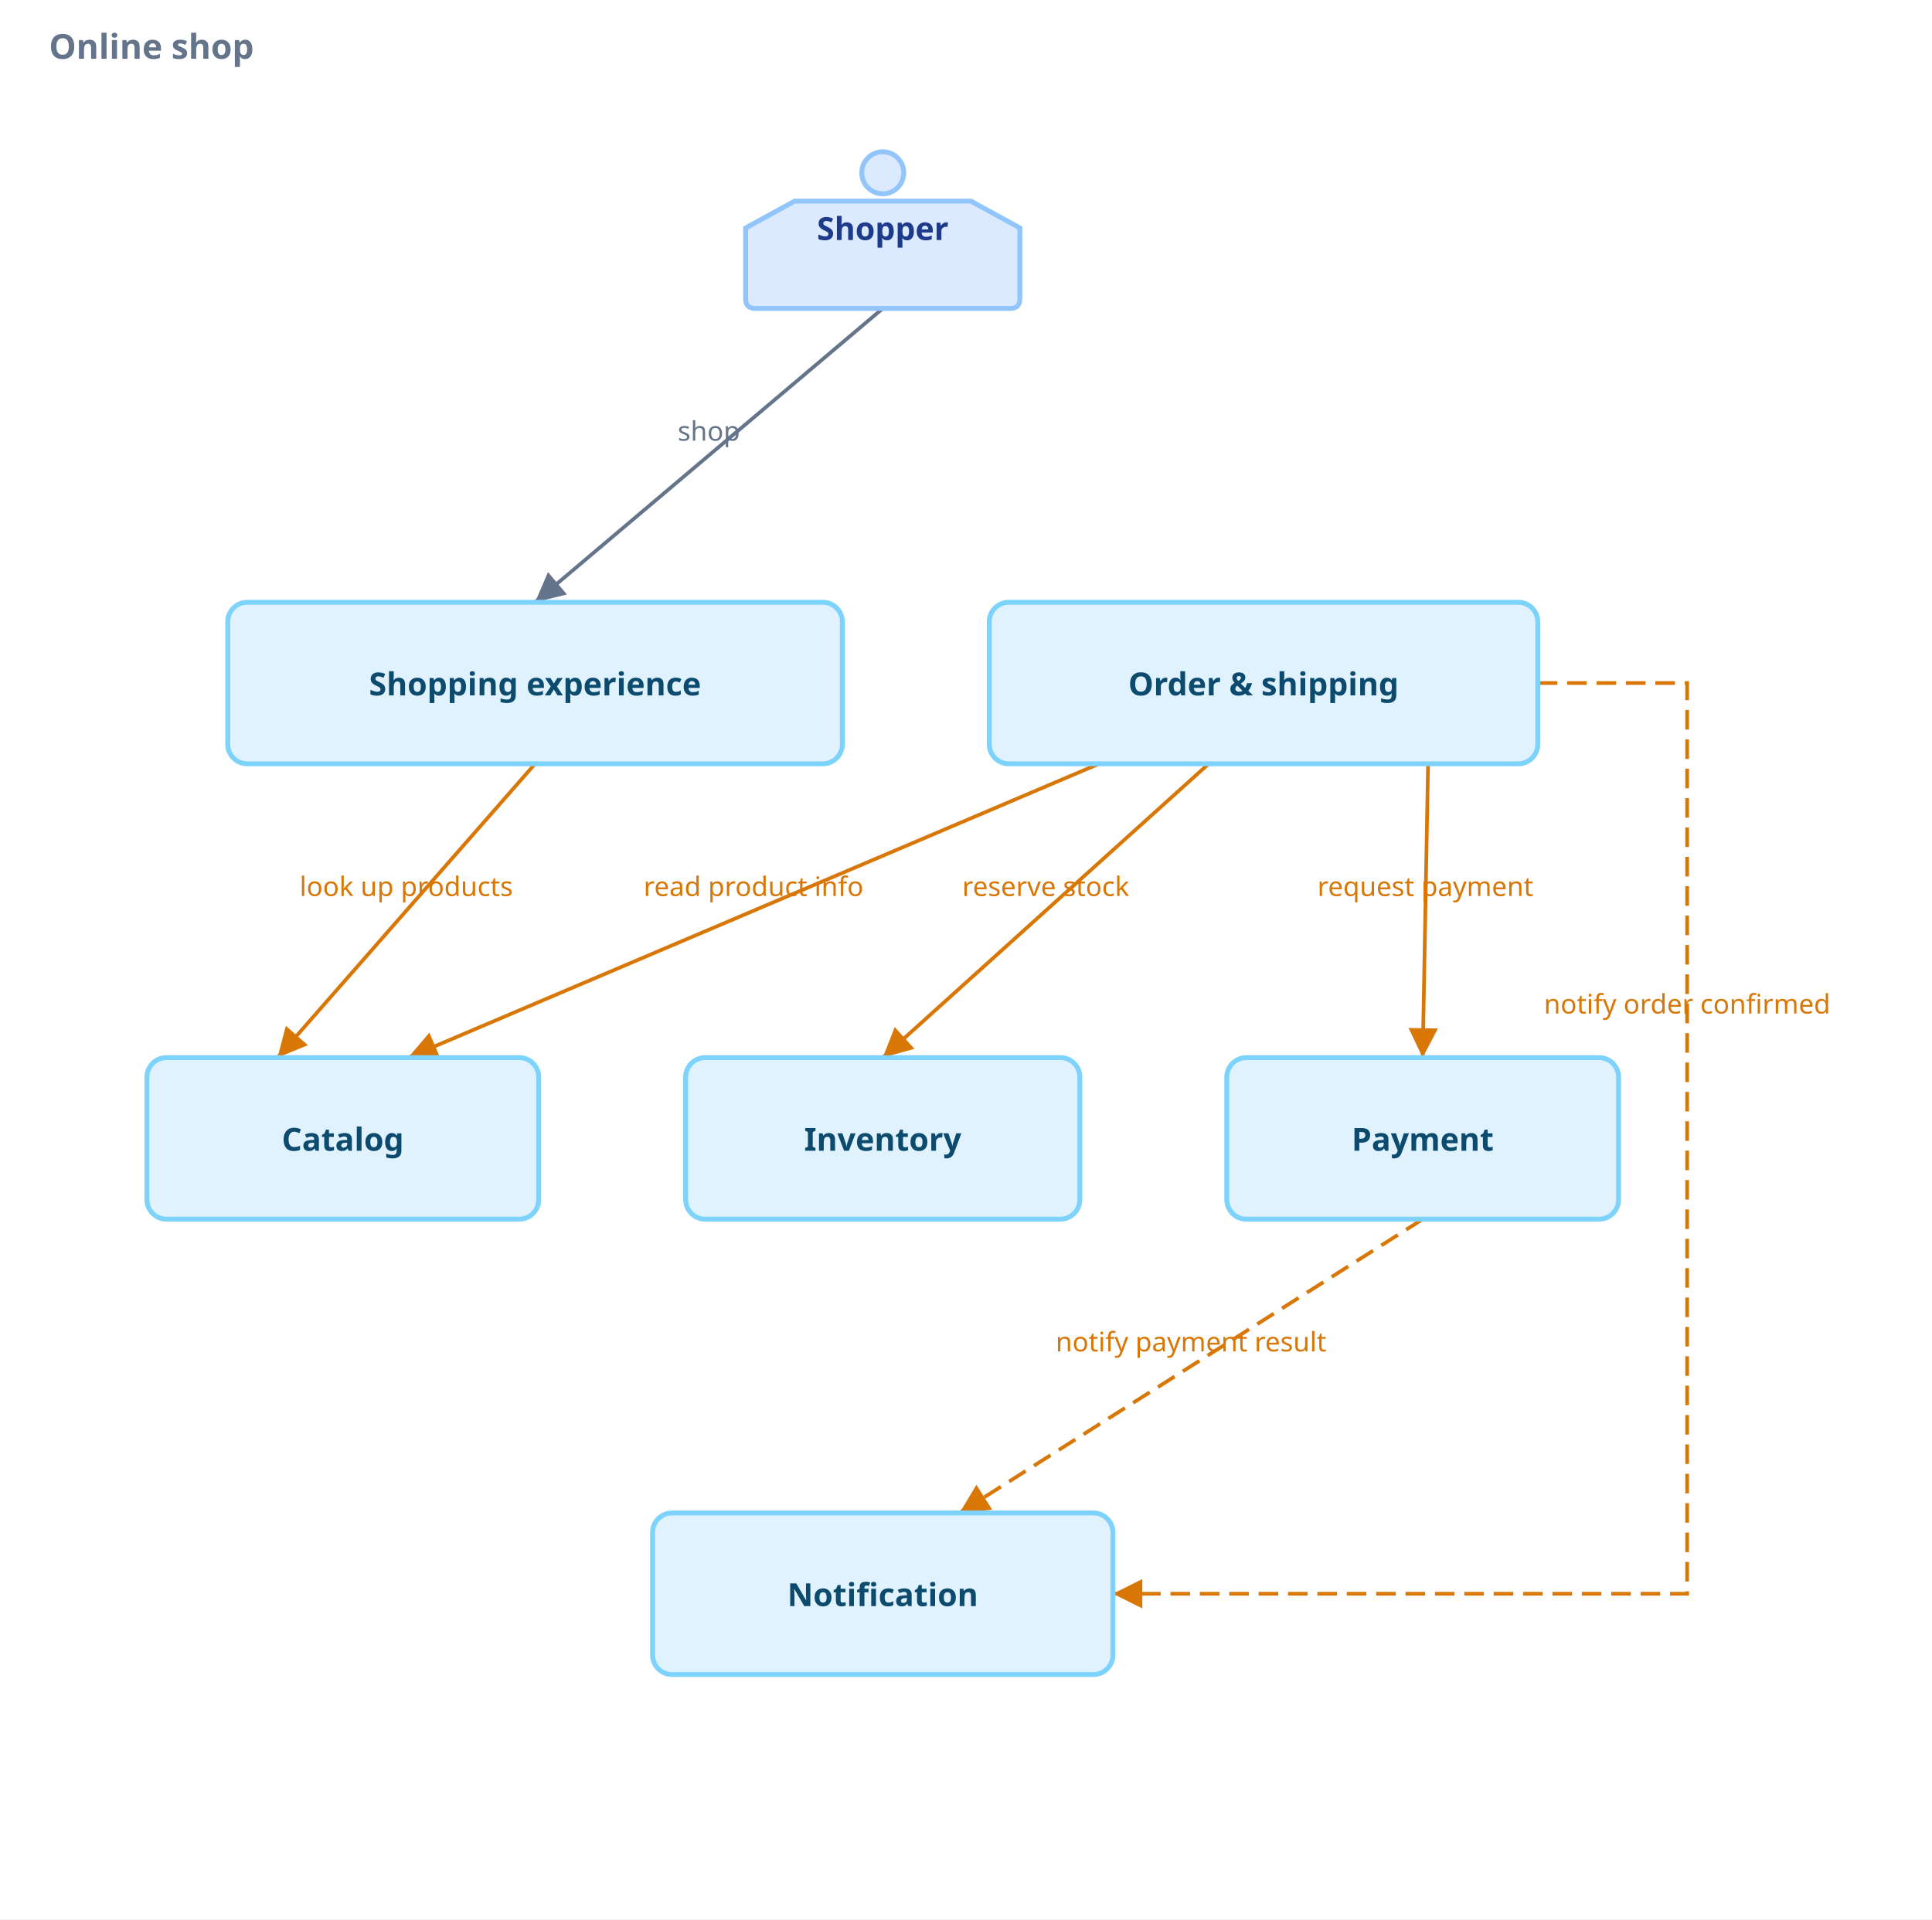
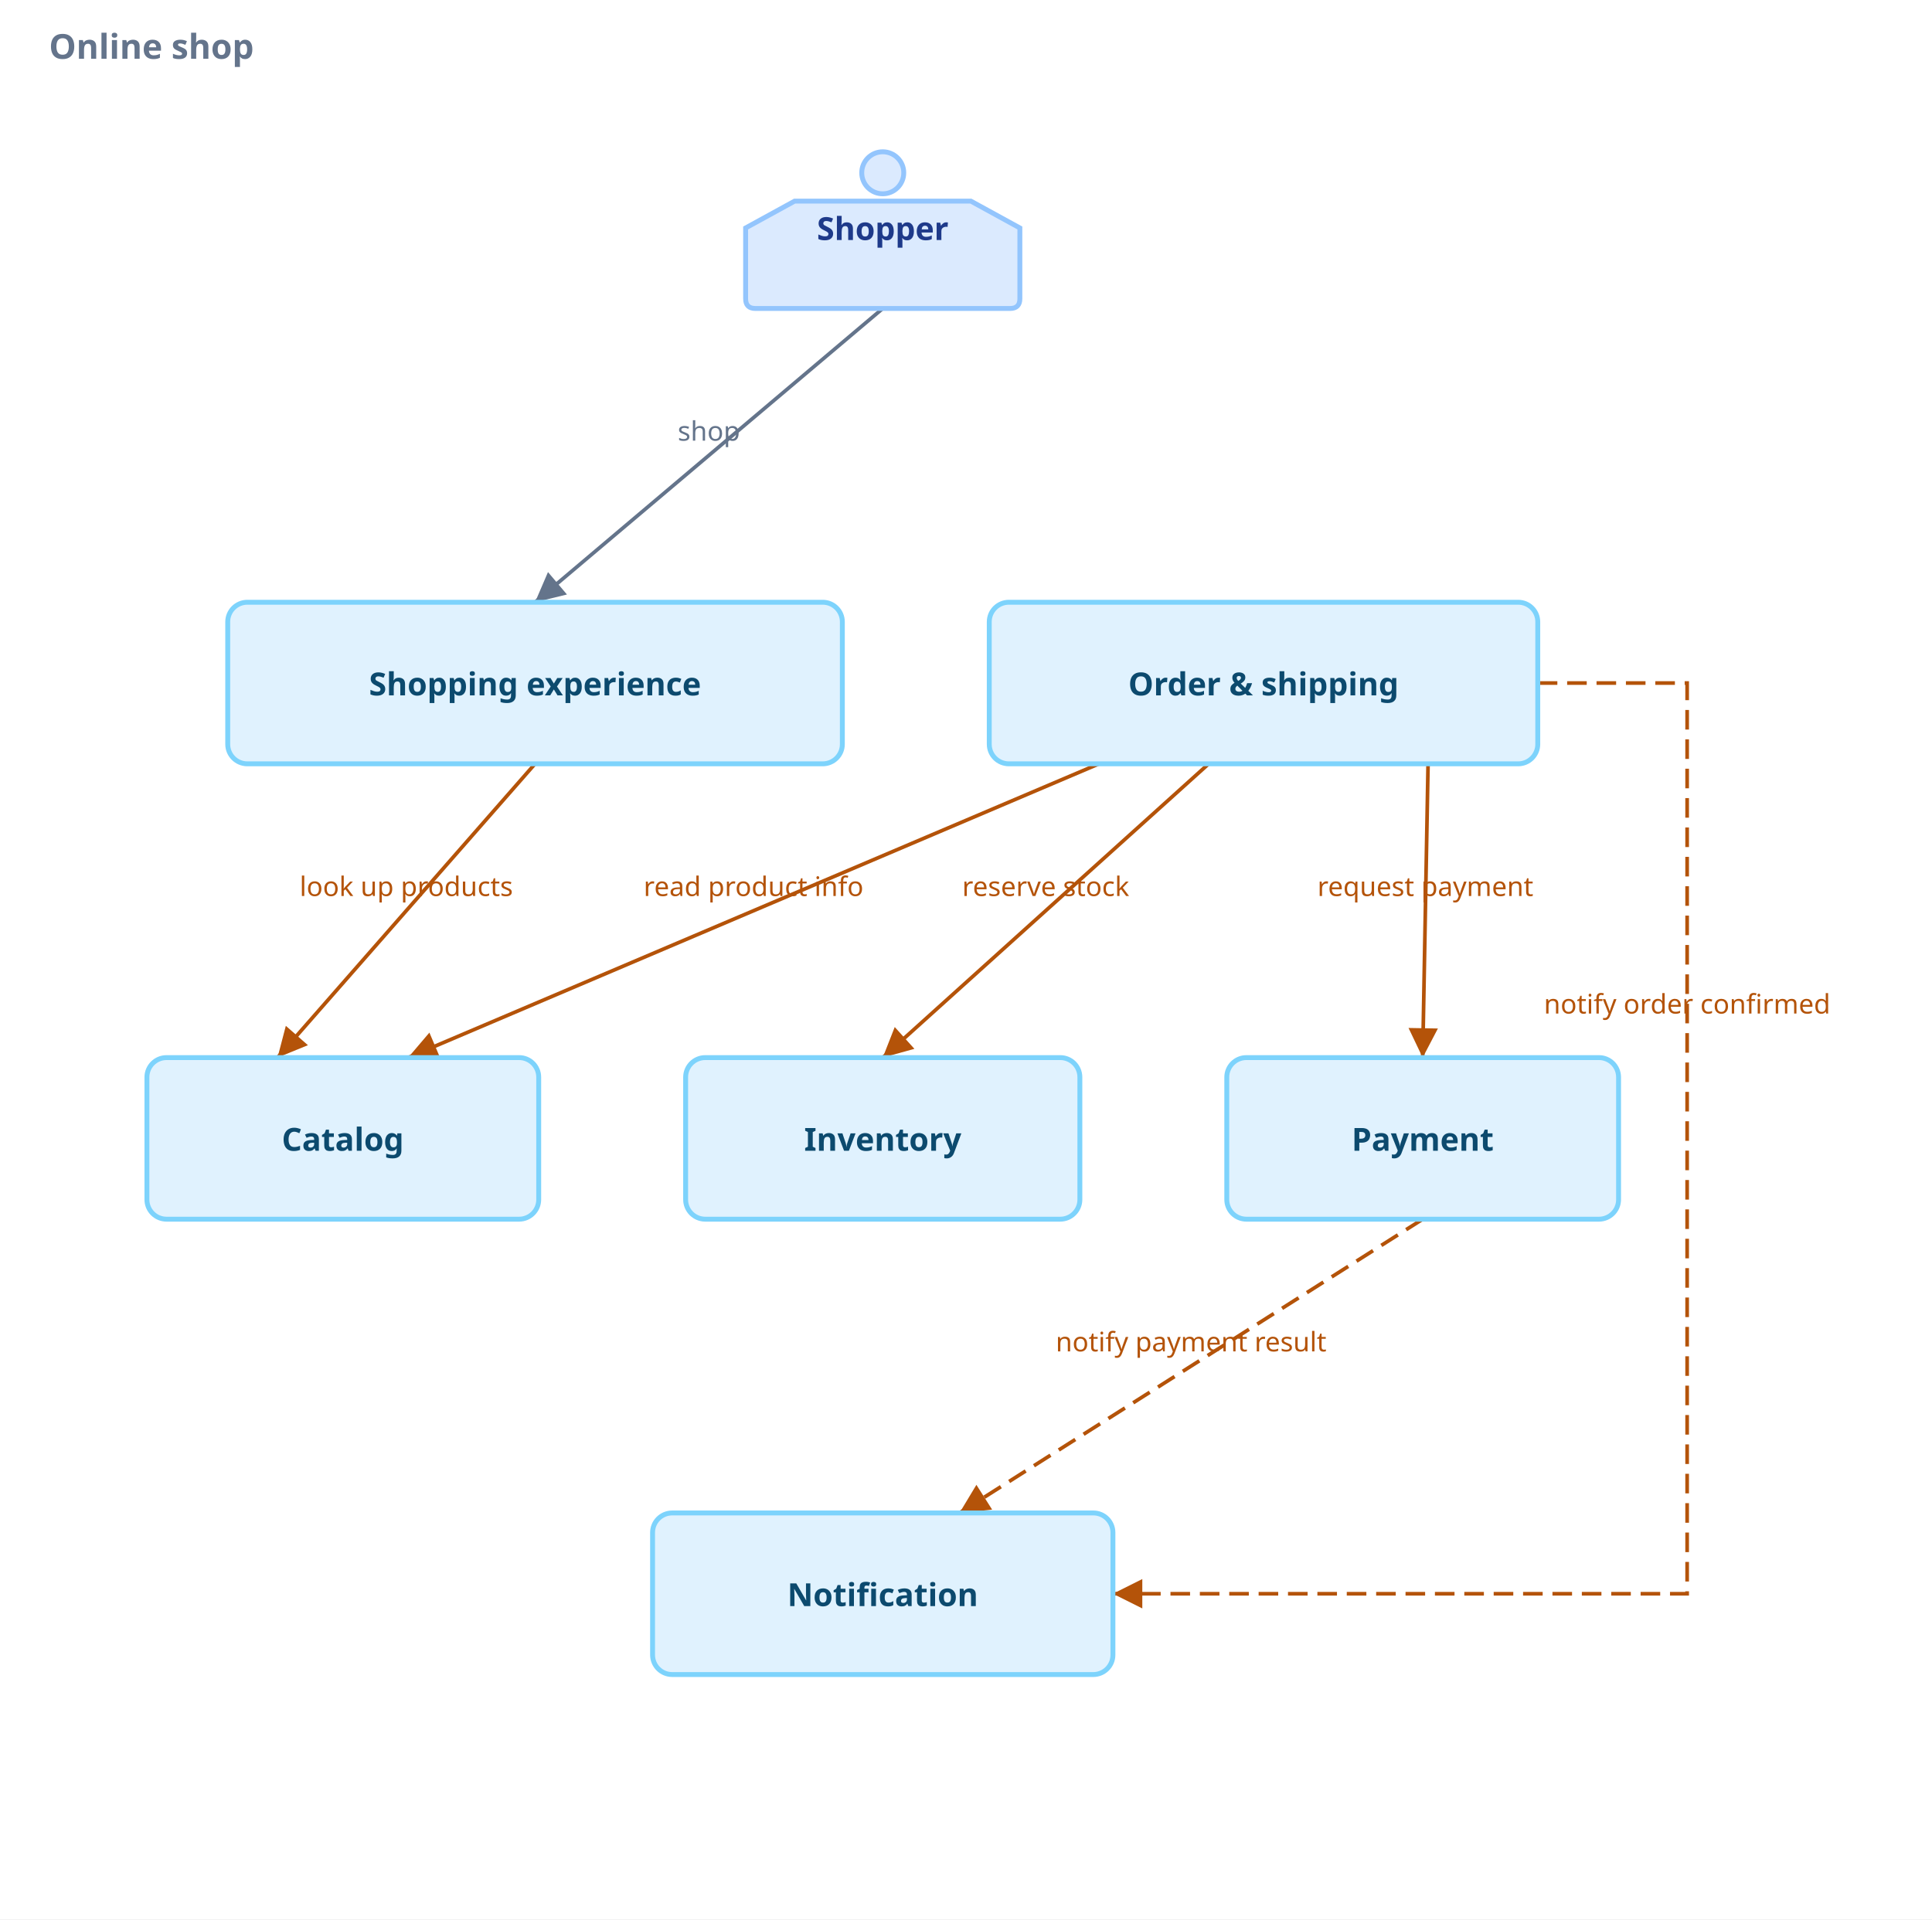
<svg xmlns="http://www.w3.org/2000/svg" viewBox="0 0 789 784" width="789" height="784">
  <defs>
    <marker id="arrow-default" viewBox="0 0 10 10" refX="10" refY="5" markerWidth="8" markerHeight="8" orient="auto-start-reverse">
      <path d="M 0 0 L 10 5 L 0 10 z" fill="#64748B" />
    </marker>
    <marker id="arrow-0" viewBox="0 0 10 10" refX="10" refY="5" markerWidth="8" markerHeight="8" orient="auto-start-reverse">
-       <path d="M 0 0 L 10 5 L 0 10 z" fill="#D97706" />
+       <path d="M 0 0 L 10 5 L 0 10 z" fill="#B45309" />
    </marker>
  </defs>
  <rect width="789" height="784" fill="#FFFFFF" rx="0" />
  <text x="20" y="24" fill="#64748B" font-size="14px" font-family="sans-serif" font-weight="bold">Online shop</text>
  <g class="edges">
    <g data-edge-from="Customer" data-edge-to="ShoppingService" data-edge-kind="sync" data-edge-canonical-id="Customer-&gt;ShoppingService" data-edge-label="shop" class="krs-edge krs-edge--interactive">
      <line x1="360.5" y1="126" x2="218.5" y2="246" stroke="transparent" stroke-width="14" stroke-linecap="butt" class="krs-edge__hitline" />
      <line x1="360.5" y1="126" x2="218.5" y2="246" stroke="#64748B" stroke-width="1.5" marker-end="url(#arrow-default)" />
      <text x="289.5" y="180" text-anchor="middle" fill="#64748B" font-size="11px" font-family="sans-serif">shop</text>
    </g>
    <g data-edge-from="ShoppingService" data-edge-to="CatalogService" data-edge-kind="sync" data-edge-canonical-id="ShoppingService-&gt;CatalogService" data-edge-label="look up products" class="krs-edge krs-edge--interactive">
      <line x1="218.5" y1="312" x2="113.333" y2="432" stroke="transparent" stroke-width="14" stroke-linecap="butt" class="krs-edge__hitline" />
-       <line x1="218.5" y1="312" x2="113.333" y2="432" stroke="#D97706" stroke-width="1.5" marker-end="url(#arrow-0)" />
-       <text x="165.917" y="366" text-anchor="middle" fill="#D97706" font-size="11px" font-family="sans-serif">look up products</text>
+       <line x1="218.5" y1="312" x2="113.333" y2="432" stroke="#B45309" stroke-width="1.5" marker-end="url(#arrow-0)" />
+       <text x="165.917" y="366" text-anchor="middle" fill="#B45309" font-size="11px" font-family="sans-serif">look up products</text>
    </g>
    <g data-edge-from="OrderService" data-edge-to="CatalogService" data-edge-kind="sync" data-edge-canonical-id="OrderService-&gt;CatalogService" data-edge-label="read product info" class="krs-edge krs-edge--interactive">
      <line x1="448.8" y1="312" x2="166.667" y2="432" stroke="transparent" stroke-width="14" stroke-linecap="butt" class="krs-edge__hitline" />
-       <line x1="448.8" y1="312" x2="166.667" y2="432" stroke="#D97706" stroke-width="1.5" marker-end="url(#arrow-0)" />
-       <text x="307.733" y="366" text-anchor="middle" fill="#D97706" font-size="11px" font-family="sans-serif">read product info</text>
+       <line x1="448.8" y1="312" x2="166.667" y2="432" stroke="#B45309" stroke-width="1.5" marker-end="url(#arrow-0)" />
+       <text x="307.733" y="366" text-anchor="middle" fill="#B45309" font-size="11px" font-family="sans-serif">read product info</text>
    </g>
    <g data-edge-from="OrderService" data-edge-to="InventoryService" data-edge-kind="sync" data-edge-canonical-id="OrderService-&gt;InventoryService" data-edge-label="reserve stock" class="krs-edge krs-edge--interactive">
      <line x1="493.6" y1="312" x2="360.5" y2="432" stroke="transparent" stroke-width="14" stroke-linecap="butt" class="krs-edge__hitline" />
-       <line x1="493.6" y1="312" x2="360.5" y2="432" stroke="#D97706" stroke-width="1.5" marker-end="url(#arrow-0)" />
-       <text x="427.05" y="366" text-anchor="middle" fill="#D97706" font-size="11px" font-family="sans-serif">reserve stock</text>
+       <line x1="493.6" y1="312" x2="360.5" y2="432" stroke="#B45309" stroke-width="1.5" marker-end="url(#arrow-0)" />
+       <text x="427.05" y="366" text-anchor="middle" fill="#B45309" font-size="11px" font-family="sans-serif">reserve stock</text>
    </g>
    <g data-edge-from="OrderService" data-edge-to="PaymentService" data-edge-kind="sync" data-edge-canonical-id="OrderService-&gt;PaymentService" data-edge-label="request payment" class="krs-edge krs-edge--interactive">
      <line x1="583.2" y1="312" x2="581" y2="432" stroke="transparent" stroke-width="14" stroke-linecap="butt" class="krs-edge__hitline" />
-       <line x1="583.2" y1="312" x2="581" y2="432" stroke="#D97706" stroke-width="1.5" marker-end="url(#arrow-0)" />
-       <text x="582.1" y="366" text-anchor="middle" fill="#D97706" font-size="11px" font-family="sans-serif">request payment</text>
+       <line x1="583.2" y1="312" x2="581" y2="432" stroke="#B45309" stroke-width="1.5" marker-end="url(#arrow-0)" />
+       <text x="582.1" y="366" text-anchor="middle" fill="#B45309" font-size="11px" font-family="sans-serif">request payment</text>
    </g>
    <g data-edge-from="OrderService" data-edge-to="NotificationService" data-edge-kind="async" data-edge-canonical-id="OrderService--&gt;NotificationService" data-edge-label="notify order confirmed" class="krs-edge krs-edge--interactive">
      <polyline points="628,279 689,279 689,651 454.5,651" fill="none" stroke="transparent" stroke-width="14" stroke-linecap="butt" class="krs-edge__hitline" />
-       <polyline points="628,279 689,279 689,651 454.5,651" fill="none" stroke="#D97706" stroke-width="1.5" stroke-dasharray="8 4" marker-end="url(#arrow-0)" />
-       <text x="689" y="414" text-anchor="middle" fill="#D97706" font-size="11px" font-family="sans-serif">notify order confirmed</text>
+       <polyline points="628,279 689,279 689,651 454.5,651" fill="none" stroke="#B45309" stroke-width="1.5" stroke-dasharray="8 4" marker-end="url(#arrow-0)" />
+       <text x="689" y="414" text-anchor="middle" fill="#B45309" font-size="11px" font-family="sans-serif">notify order confirmed</text>
    </g>
    <g data-edge-from="PaymentService" data-edge-to="NotificationService" data-edge-kind="async" data-edge-canonical-id="PaymentService--&gt;NotificationService" data-edge-label="notify payment result" class="krs-edge krs-edge--interactive">
      <line x1="581" y1="498" x2="391.833" y2="618" stroke="transparent" stroke-width="14" stroke-linecap="butt" class="krs-edge__hitline" />
-       <line x1="581" y1="498" x2="391.833" y2="618" stroke="#D97706" stroke-width="1.5" stroke-dasharray="8 4" marker-end="url(#arrow-0)" />
-       <text x="486.417" y="552" text-anchor="middle" fill="#D97706" font-size="11px" font-family="sans-serif">notify payment result</text>
+       <line x1="581" y1="498" x2="391.833" y2="618" stroke="#B45309" stroke-width="1.5" stroke-dasharray="8 4" marker-end="url(#arrow-0)" />
+       <text x="486.417" y="552" text-anchor="middle" fill="#B45309" font-size="11px" font-family="sans-serif">notify payment result</text>
    </g>
  </g>
  <g class="nodes">
    <g data-node-id="Customer" data-node-kind="user" data-has-children="false" data-has-description="false">
      <circle cx="360.5" cy="70.58" r="8.58" fill="#DBEAFE" stroke="#93C5FD" stroke-width="2" />
      <path d="M324.5 82.16 L396.5 82.16 L416.5 93.12 L416.5 122 Q416.5 126 412.5 126 L308.5 126 Q304.5 126 304.5 122 L304.5 93.12 Z" fill="#DBEAFE" stroke="#93C5FD" stroke-width="2" />
      <text x="360.5" y="93" text-anchor="middle" dominant-baseline="central" fill="#1E3A8A" font-size="13px" font-weight="bold" font-family="sans-serif">Shopper</text>
    </g>
    <g data-node-id="ShoppingService" data-node-kind="service" data-has-children="true" data-has-description="false" style="cursor: pointer">
      <rect x="93" y="246" width="251" height="66" rx="8" ry="8" fill="#E0F2FE" stroke="#7DD3FC" stroke-width="2" />
      <text x="218.5" y="279" text-anchor="middle" dominant-baseline="central" fill="#0C4A6E" font-size="13px" font-weight="bold" font-family="sans-serif">Shopping experience</text>
    </g>
    <g data-node-id="OrderService" data-node-kind="service" data-has-children="true" data-has-description="false" style="cursor: pointer">
      <rect x="404" y="246" width="224" height="66" rx="8" ry="8" fill="#E0F2FE" stroke="#7DD3FC" stroke-width="2" />
      <text x="516" y="279" text-anchor="middle" dominant-baseline="central" fill="#0C4A6E" font-size="13px" font-weight="bold" font-family="sans-serif">Order &amp; shipping</text>
    </g>
    <g data-node-id="CatalogService" data-node-kind="service" data-has-children="true" data-has-description="false" style="cursor: pointer">
      <rect x="60" y="432" width="160" height="66" rx="8" ry="8" fill="#E0F2FE" stroke="#7DD3FC" stroke-width="2" />
      <text x="140" y="465" text-anchor="middle" dominant-baseline="central" fill="#0C4A6E" font-size="13px" font-weight="bold" font-family="sans-serif">Catalog</text>
    </g>
    <g data-node-id="InventoryService" data-node-kind="service" data-has-children="true" data-has-description="false" style="cursor: pointer">
      <rect x="280" y="432" width="161" height="66" rx="8" ry="8" fill="#E0F2FE" stroke="#7DD3FC" stroke-width="2" />
      <text x="360.5" y="465" text-anchor="middle" dominant-baseline="central" fill="#0C4A6E" font-size="13px" font-weight="bold" font-family="sans-serif">Inventory</text>
    </g>
    <g data-node-id="PaymentService" data-node-kind="service" data-has-children="true" data-has-description="false" style="cursor: pointer">
      <rect x="501" y="432" width="160" height="66" rx="8" ry="8" fill="#E0F2FE" stroke="#7DD3FC" stroke-width="2" />
      <text x="581" y="465" text-anchor="middle" dominant-baseline="central" fill="#0C4A6E" font-size="13px" font-weight="bold" font-family="sans-serif">Payment</text>
    </g>
    <g data-node-id="NotificationService" data-node-kind="service" data-has-children="true" data-has-description="false" style="cursor: pointer">
      <rect x="266.5" y="618" width="188" height="66" rx="8" ry="8" fill="#E0F2FE" stroke="#7DD3FC" stroke-width="2" />
      <text x="360.5" y="651" text-anchor="middle" dominant-baseline="central" fill="#0C4A6E" font-size="13px" font-weight="bold" font-family="sans-serif">Notification</text>
    </g>
  </g>
</svg>
